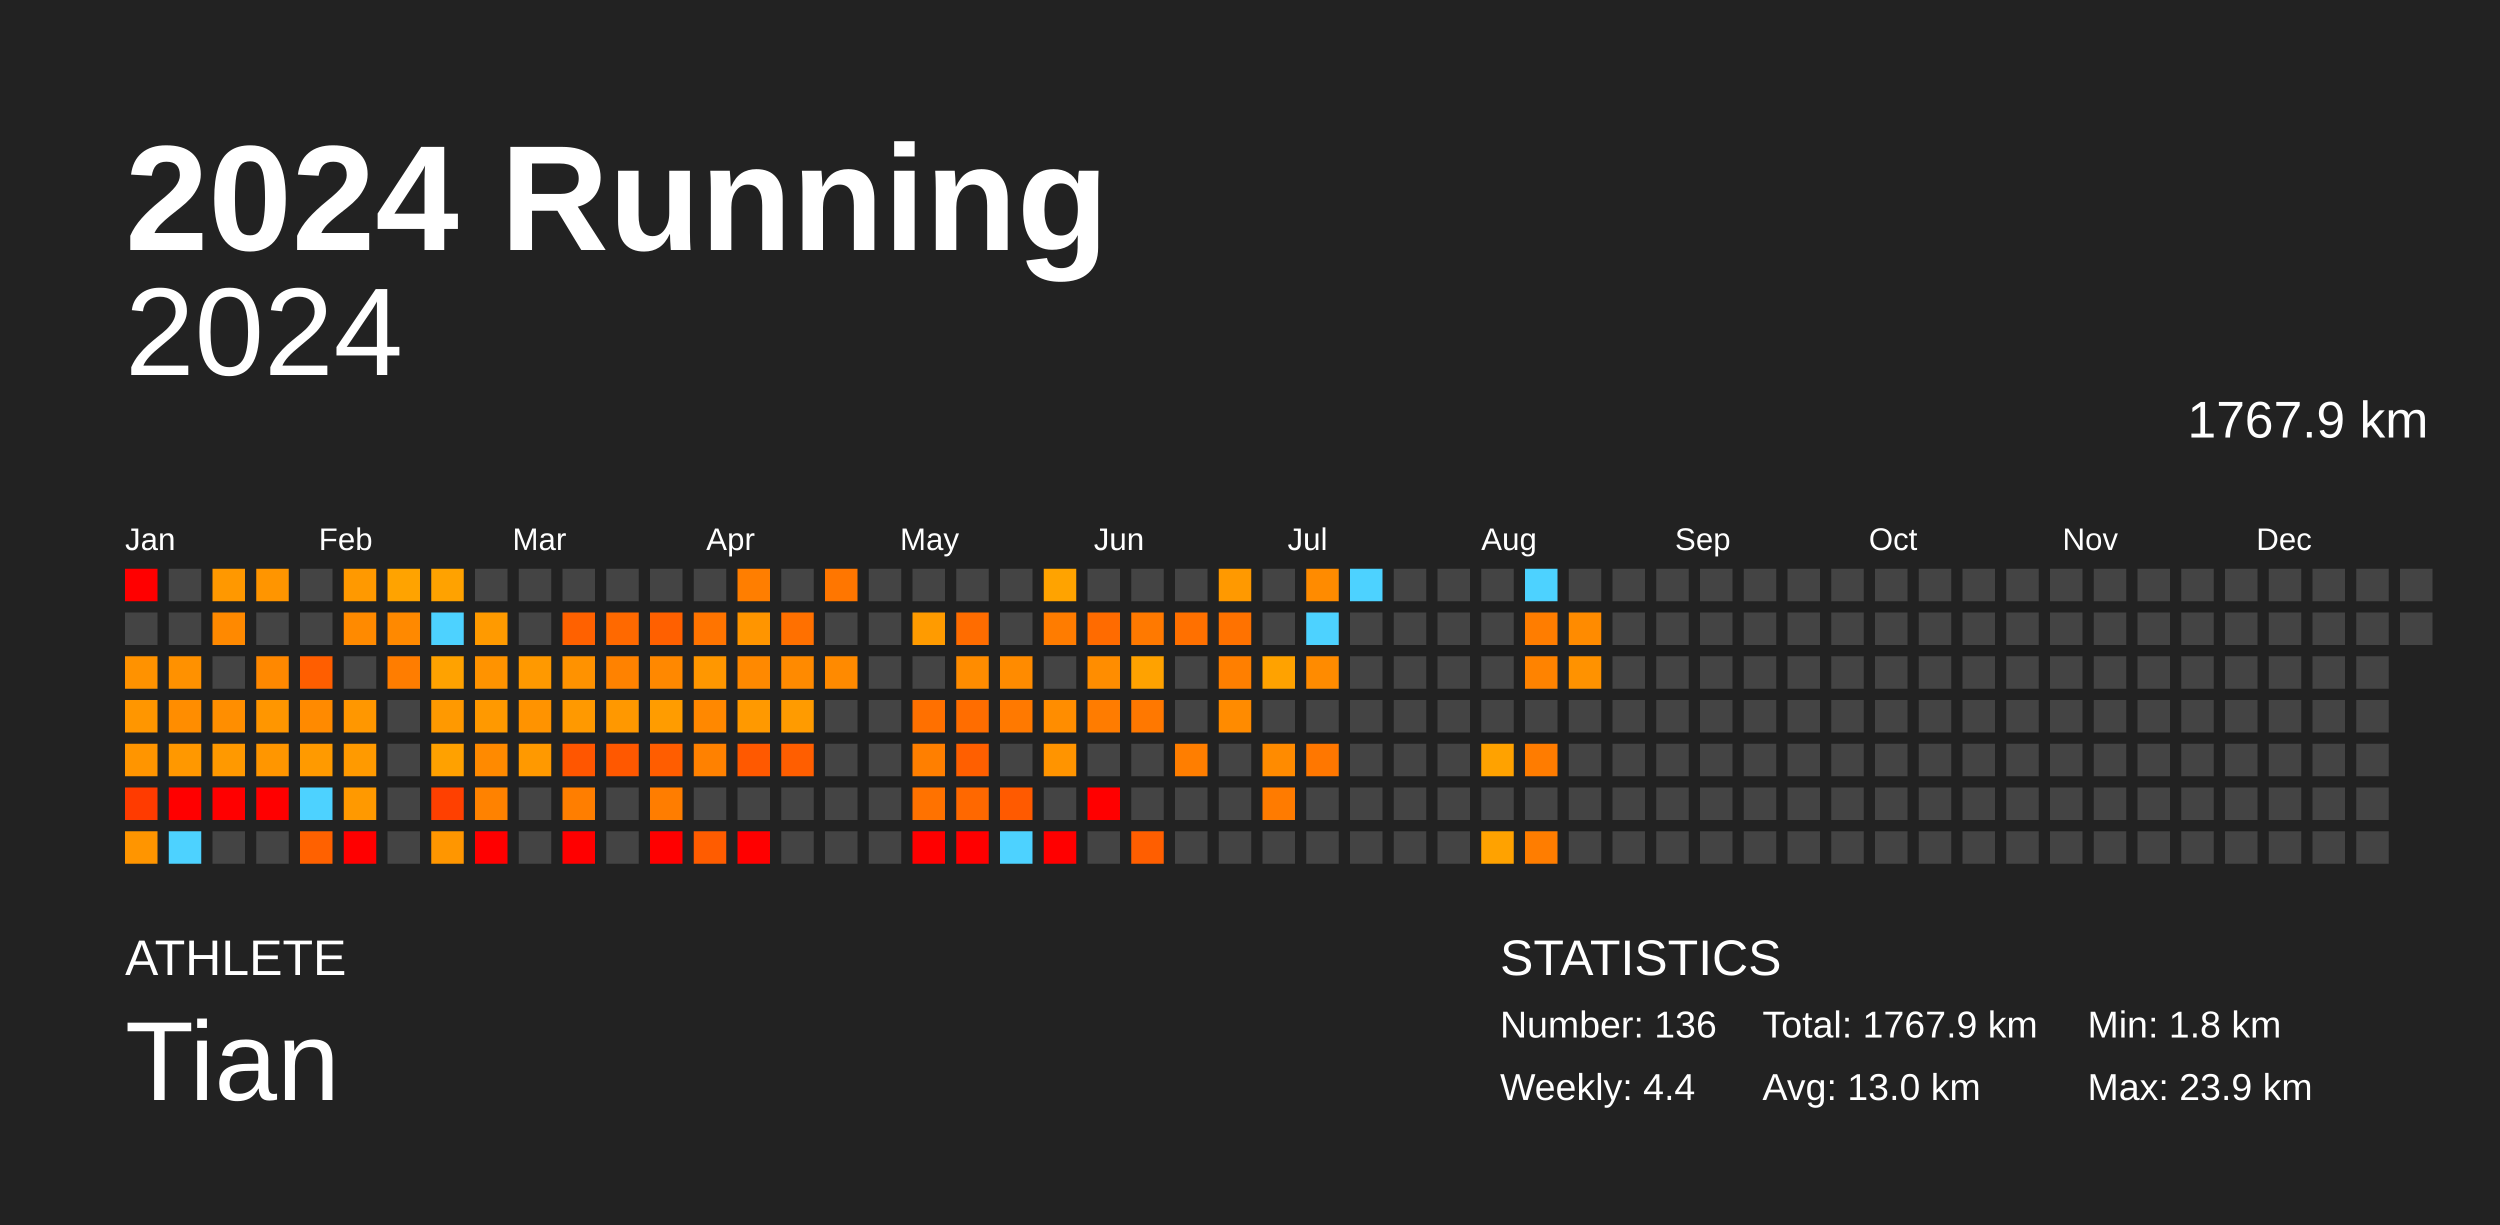
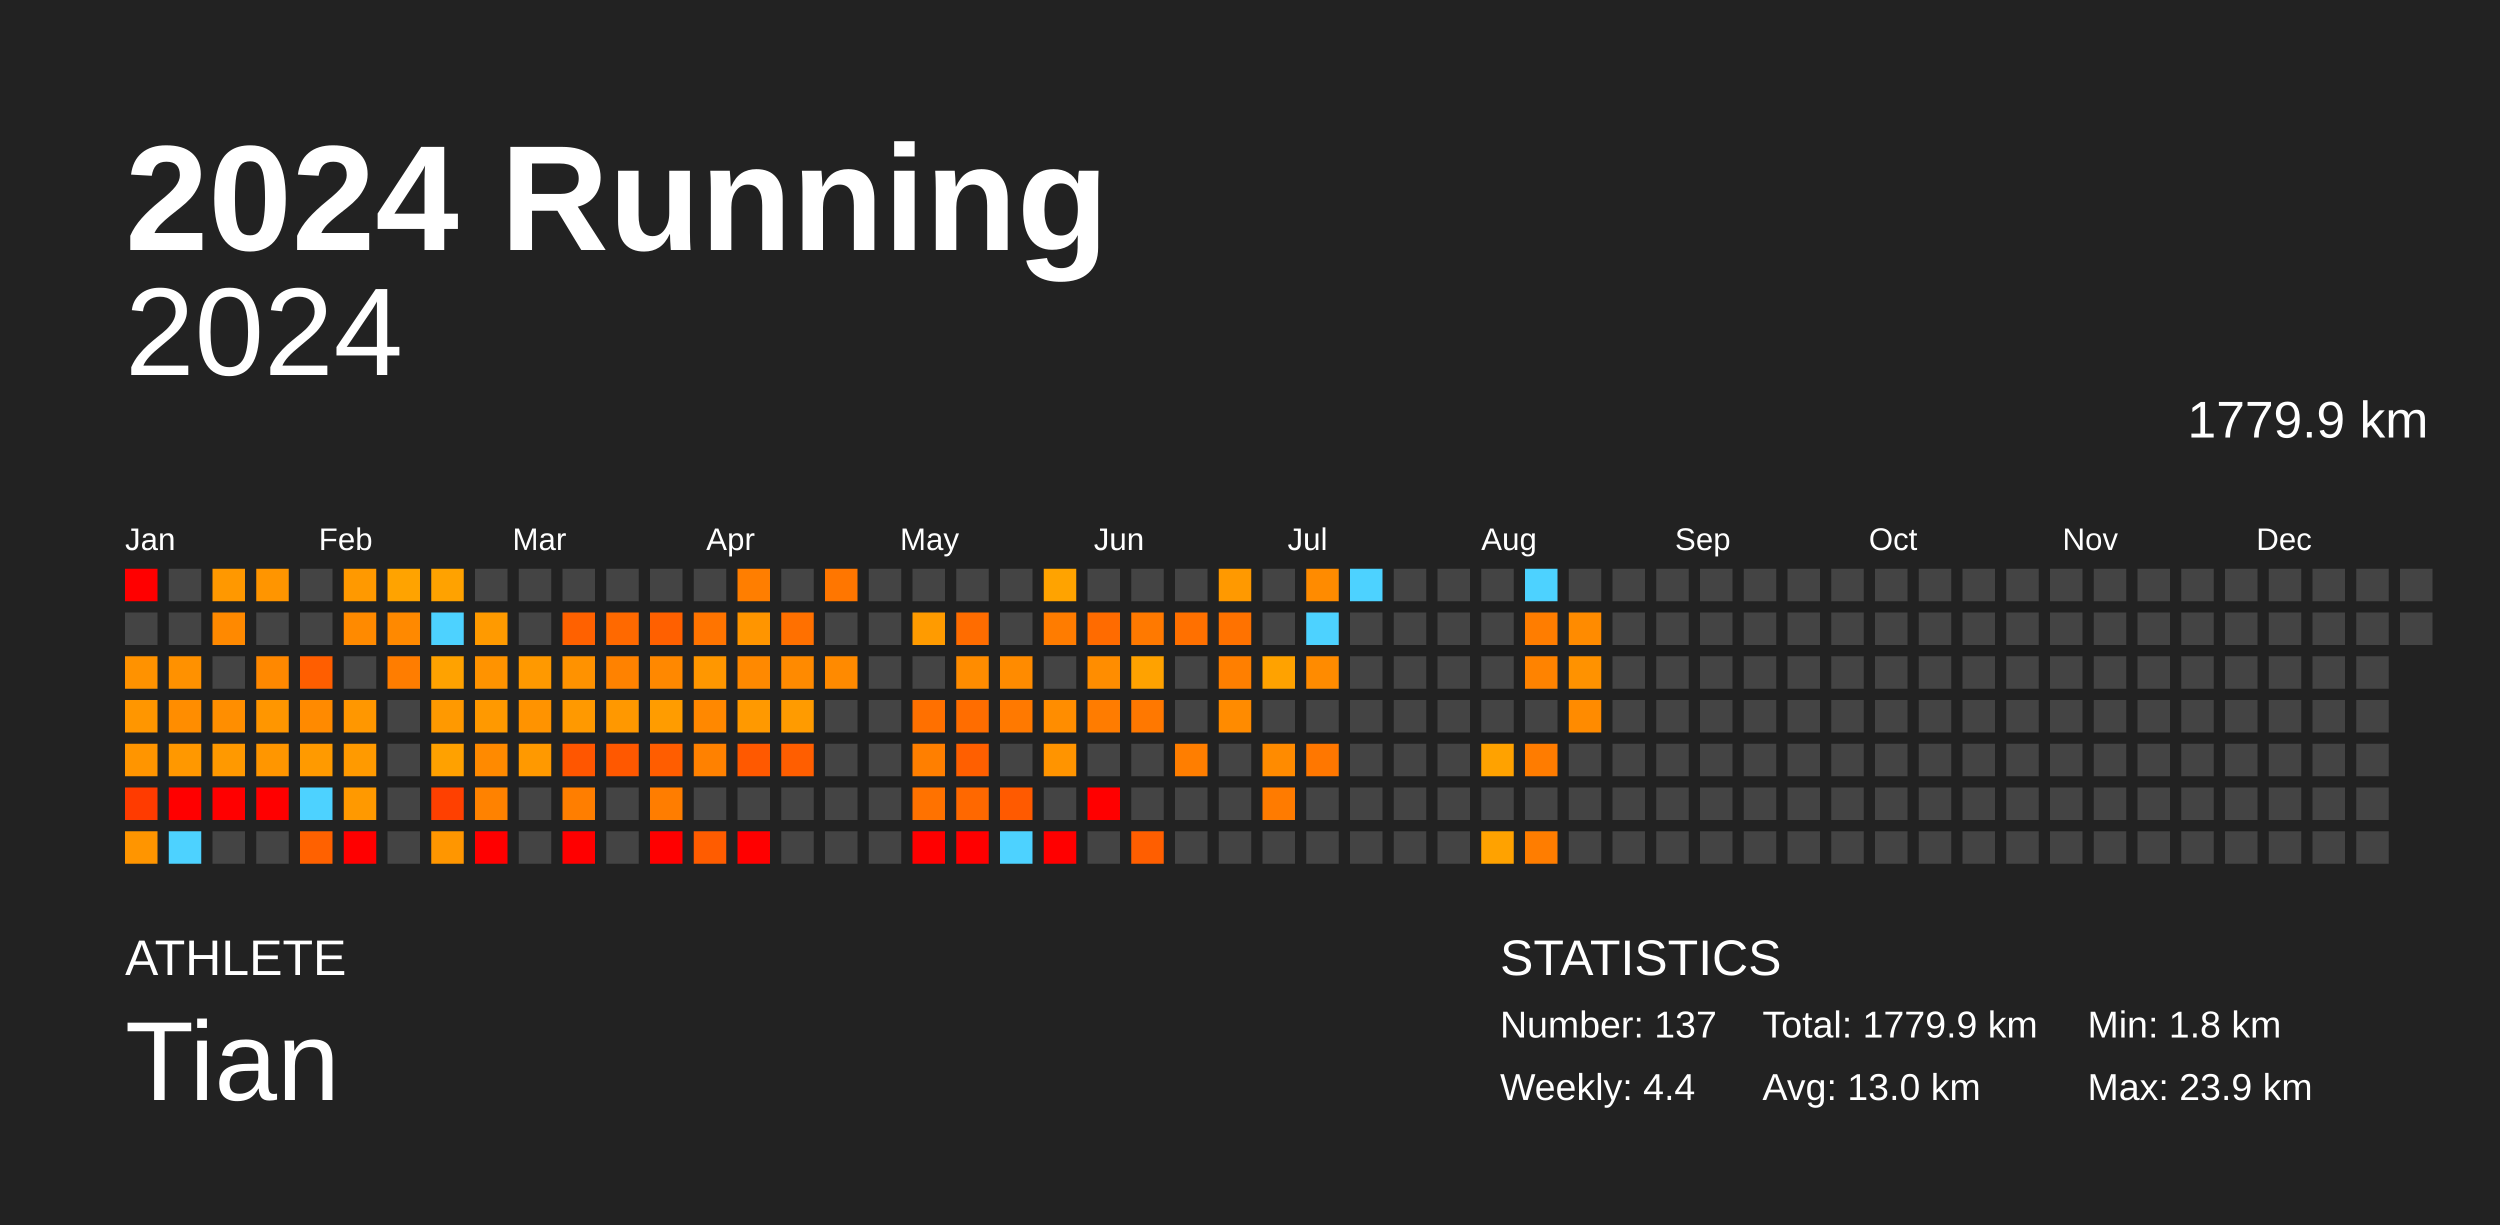
<svg xmlns="http://www.w3.org/2000/svg" baseProfile="full" height="98mm" version="1.1" viewBox="0,0,200,98" width="200mm">
  <defs />
  <rect fill="#222222" height="98" width="200" x="0" y="0" />
  <text fill="#FFFFFF" style="font-size:12px; font-family:Arial; font-weight:bold;" x="10" y="20">2024 Running</text>
  <text fill="#FFFFFF" style="font-size:4px; font-family:Arial" x="10" y="78">ATHLETE</text>
  <text fill="#FFFFFF" style="font-size:9px; font-family:Arial" x="10" y="88">Tian</text>
  <text fill="#FFFFFF" style="font-size:4px; font-family:Arial" x="120" y="78">STATISTICS</text>
-   <text fill="#FFFFFF" style="font-size:3px; font-family:Arial" x="120" y="83">Number: 136</text>
+   <text fill="#FFFFFF" style="font-size:3px; font-family:Arial" x="120" y="83">Number: 137</text>
  <text fill="#FFFFFF" style="font-size:3px; font-family:Arial" x="120" y="88">Weekly: 4.4</text>
-   <text fill="#FFFFFF" style="font-size:3px; font-family:Arial" x="141" y="83">Total: 1767.9 km</text>
+   <text fill="#FFFFFF" style="font-size:3px; font-family:Arial" x="141" y="83">Total: 1779.9 km</text>
  <text fill="#FFFFFF" style="font-size:3px; font-family:Arial" x="141" y="88">Avg: 13.0 km</text>
  <text fill="#FFFFFF" style="font-size:3px; font-family:Arial" x="167" y="83">Min: 1.8 km</text>
  <text fill="#FFFFFF" style="font-size:3px; font-family:Arial" x="167" y="88">Max: 23.9 km</text>
  <text alignment-baseline="hanging" fill="#FFFFFF" style="font-size:10.0px; font-family:Arial;" x="10" y="30">2024</text>
-   <text alignment-baseline="hanging" fill="#FFFFFF" style="font-size:4.125px; font-family:Arial;" x="175" y="35">1767.9 km</text>
+   <text alignment-baseline="hanging" fill="#FFFFFF" style="font-size:4.125px; font-family:Arial;" x="175" y="35">1779.9 km</text>
  <text fill="#FFFFFF" style="font-size:2.5px; font-family:Arial" x="10.0" y="44">Jan</text>
  <text fill="#FFFFFF" style="font-size:2.5px; font-family:Arial" x="25.5" y="44">Feb</text>
  <text fill="#FFFFFF" style="font-size:2.5px; font-family:Arial" x="41.0" y="44">Mar</text>
  <text fill="#FFFFFF" style="font-size:2.5px; font-family:Arial" x="56.5" y="44">Apr</text>
  <text fill="#FFFFFF" style="font-size:2.5px; font-family:Arial" x="72.0" y="44">May</text>
  <text fill="#FFFFFF" style="font-size:2.5px; font-family:Arial" x="87.5" y="44">Jun</text>
  <text fill="#FFFFFF" style="font-size:2.5px; font-family:Arial" x="103.0" y="44">Jul</text>
  <text fill="#FFFFFF" style="font-size:2.5px; font-family:Arial" x="118.5" y="44">Aug</text>
  <text fill="#FFFFFF" style="font-size:2.5px; font-family:Arial" x="134.0" y="44">Sep</text>
  <text fill="#FFFFFF" style="font-size:2.5px; font-family:Arial" x="149.5" y="44">Oct</text>
  <text fill="#FFFFFF" style="font-size:2.5px; font-family:Arial" x="165.0" y="44">Nov</text>
  <text fill="#FFFFFF" style="font-size:2.5px; font-family:Arial" x="180.5" y="44">Dec</text>
  <rect fill="red" height="2.6" width="2.6" x="10.0" y="45.5" />
  <rect fill="#444444" height="2.6" width="2.6" x="10.0" y="49.0" />
  <rect fill="#ff9200" height="2.6" width="2.6" x="10.0" y="52.5" />
  <rect fill="#ff9600" height="2.6" width="2.6" x="10.0" y="56.0" />
  <rect fill="#ff9500" height="2.6" width="2.6" x="10.0" y="59.5" />
  <rect fill="#ff3b00" height="2.6" width="2.6" x="10.0" y="63.0" />
  <rect fill="#ff9500" height="2.6" width="2.6" x="10.0" y="66.5" />
  <rect fill="#444444" height="2.6" width="2.6" x="13.5" y="45.5" />
  <rect fill="#444444" height="2.6" width="2.6" x="13.5" y="49.0" />
  <rect fill="#ff9100" height="2.6" width="2.6" x="13.5" y="52.5" />
  <rect fill="#ff8d00" height="2.6" width="2.6" x="13.5" y="56.0" />
  <rect fill="#ff9800" height="2.6" width="2.6" x="13.5" y="59.5" />
  <rect fill="red" height="2.6" width="2.6" x="13.5" y="63.0" />
  <rect fill="#4dd2ff" height="2.6" width="2.6" x="13.5" y="66.5" />
  <rect fill="#ff9800" height="2.6" width="2.6" x="17.0" y="45.5" />
  <rect fill="#ff8900" height="2.6" width="2.6" x="17.0" y="49.0" />
  <rect fill="#444444" height="2.6" width="2.6" x="17.0" y="52.5" />
  <rect fill="#ff8e00" height="2.6" width="2.6" x="17.0" y="56.0" />
  <rect fill="#ff9900" height="2.6" width="2.6" x="17.0" y="59.5" />
  <rect fill="red" height="2.6" width="2.6" x="17.0" y="63.0" />
  <rect fill="#444444" height="2.6" width="2.6" x="17.0" y="66.5" />
  <rect fill="#ff9500" height="2.6" width="2.6" x="20.5" y="45.5" />
  <rect fill="#444444" height="2.6" width="2.6" x="20.5" y="49.0" />
  <rect fill="#ff8800" height="2.6" width="2.6" x="20.5" y="52.5" />
  <rect fill="#ff9600" height="2.6" width="2.6" x="20.5" y="56.0" />
  <rect fill="#ff9600" height="2.6" width="2.6" x="20.5" y="59.5" />
  <rect fill="red" height="2.6" width="2.6" x="20.5" y="63.0" />
  <rect fill="#444444" height="2.6" width="2.6" x="20.5" y="66.5" />
  <rect fill="#444444" height="2.6" width="2.6" x="24.0" y="45.5" />
  <rect fill="#444444" height="2.6" width="2.6" x="24.0" y="49.0" />
  <rect fill="#ff5e00" height="2.6" width="2.6" x="24.0" y="52.5" />
  <rect fill="#ff8a00" height="2.6" width="2.6" x="24.0" y="56.0" />
  <rect fill="#ff9a00" height="2.6" width="2.6" x="24.0" y="59.5" />
  <rect fill="#4dd2ff" height="2.6" width="2.6" x="24.0" y="63.0" />
  <rect fill="#ff6100" height="2.6" width="2.6" x="24.0" y="66.5" />
  <rect fill="#ff9900" height="2.6" width="2.6" x="27.5" y="45.5" />
  <rect fill="#ff8a00" height="2.6" width="2.6" x="27.5" y="49.0" />
  <rect fill="#444444" height="2.6" width="2.6" x="27.5" y="52.5" />
  <rect fill="#ff9700" height="2.6" width="2.6" x="27.5" y="56.0" />
  <rect fill="#ff9a00" height="2.6" width="2.6" x="27.5" y="59.5" />
  <rect fill="#ff9900" height="2.6" width="2.6" x="27.5" y="63.0" />
  <rect fill="red" height="2.6" width="2.6" x="27.5" y="66.5" />
  <rect fill="#ffa300" height="2.6" width="2.6" x="31.0" y="45.5" />
  <rect fill="#ff8900" height="2.6" width="2.6" x="31.0" y="49.0" />
  <rect fill="#ff7d00" height="2.6" width="2.6" x="31.0" y="52.5" />
  <rect fill="#444444" height="2.6" width="2.6" x="31.0" y="56.0" />
  <rect fill="#444444" height="2.6" width="2.6" x="31.0" y="59.5" />
  <rect fill="#444444" height="2.6" width="2.6" x="31.0" y="63.0" />
  <rect fill="#444444" height="2.6" width="2.6" x="31.0" y="66.5" />
  <rect fill="#ffa200" height="2.6" width="2.6" x="34.5" y="45.5" />
  <rect fill="#4dd2ff" height="2.6" width="2.6" x="34.5" y="49.0" />
  <rect fill="#ffa200" height="2.6" width="2.6" x="34.5" y="52.5" />
  <rect fill="#ff9900" height="2.6" width="2.6" x="34.5" y="56.0" />
  <rect fill="#ffa100" height="2.6" width="2.6" x="34.5" y="59.5" />
  <rect fill="#ff4000" height="2.6" width="2.6" x="34.5" y="63.0" />
  <rect fill="#ff9600" height="2.6" width="2.6" x="34.5" y="66.5" />
  <rect fill="#444444" height="2.6" width="2.6" x="38.0" y="45.5" />
  <rect fill="#ff9a00" height="2.6" width="2.6" x="38.0" y="49.0" />
  <rect fill="#ff9300" height="2.6" width="2.6" x="38.0" y="52.5" />
  <rect fill="#ff9900" height="2.6" width="2.6" x="38.0" y="56.0" />
  <rect fill="#ff8a00" height="2.6" width="2.6" x="38.0" y="59.5" />
  <rect fill="#ff8200" height="2.6" width="2.6" x="38.0" y="63.0" />
  <rect fill="red" height="2.6" width="2.6" x="38.0" y="66.5" />
  <rect fill="#444444" height="2.6" width="2.6" x="41.5" y="45.5" />
  <rect fill="#444444" height="2.6" width="2.6" x="41.5" y="49.0" />
  <rect fill="#ff9900" height="2.6" width="2.6" x="41.5" y="52.5" />
  <rect fill="#ff9300" height="2.6" width="2.6" x="41.5" y="56.0" />
  <rect fill="#ff9900" height="2.6" width="2.6" x="41.5" y="59.5" />
  <rect fill="#444444" height="2.6" width="2.6" x="41.5" y="63.0" />
  <rect fill="#444444" height="2.6" width="2.6" x="41.5" y="66.5" />
  <rect fill="#444444" height="2.6" width="2.6" x="45.0" y="45.5" />
  <rect fill="#ff6100" height="2.6" width="2.6" x="45.0" y="49.0" />
  <rect fill="#ff9200" height="2.6" width="2.6" x="45.0" y="52.5" />
  <rect fill="#ff9900" height="2.6" width="2.6" x="45.0" y="56.0" />
  <rect fill="#ff5600" height="2.6" width="2.6" x="45.0" y="59.5" />
  <rect fill="#ff7e00" height="2.6" width="2.6" x="45.0" y="63.0" />
  <rect fill="red" height="2.6" width="2.6" x="45.0" y="66.5" />
  <rect fill="#444444" height="2.6" width="2.6" x="48.5" y="45.5" />
  <rect fill="#ff6900" height="2.6" width="2.6" x="48.5" y="49.0" />
  <rect fill="#ff8200" height="2.6" width="2.6" x="48.5" y="52.5" />
  <rect fill="#ff9800" height="2.6" width="2.6" x="48.5" y="56.0" />
  <rect fill="#ff5800" height="2.6" width="2.6" x="48.5" y="59.5" />
  <rect fill="#444444" height="2.6" width="2.6" x="48.5" y="63.0" />
  <rect fill="#444444" height="2.6" width="2.6" x="48.5" y="66.5" />
  <rect fill="#444444" height="2.6" width="2.6" x="52.0" y="45.5" />
  <rect fill="#ff6000" height="2.6" width="2.6" x="52.0" y="49.0" />
  <rect fill="#ff8800" height="2.6" width="2.6" x="52.0" y="52.5" />
  <rect fill="#ff9c00" height="2.6" width="2.6" x="52.0" y="56.0" />
  <rect fill="#ff5d00" height="2.6" width="2.6" x="52.0" y="59.5" />
  <rect fill="#ff7d00" height="2.6" width="2.6" x="52.0" y="63.0" />
  <rect fill="red" height="2.6" width="2.6" x="52.0" y="66.5" />
  <rect fill="#444444" height="2.6" width="2.6" x="55.5" y="45.5" />
  <rect fill="#ff7400" height="2.6" width="2.6" x="55.5" y="49.0" />
  <rect fill="#ff9700" height="2.6" width="2.6" x="55.5" y="52.5" />
  <rect fill="#ff8800" height="2.6" width="2.6" x="55.5" y="56.0" />
  <rect fill="#ff8100" height="2.6" width="2.6" x="55.5" y="59.5" />
  <rect fill="#444444" height="2.6" width="2.6" x="55.5" y="63.0" />
  <rect fill="#ff5c00" height="2.6" width="2.6" x="55.5" y="66.5" />
  <rect fill="#ff7e00" height="2.6" width="2.6" x="59.0" y="45.5" />
  <rect fill="#ff9500" height="2.6" width="2.6" x="59.0" y="49.0" />
  <rect fill="#ff8900" height="2.6" width="2.6" x="59.0" y="52.5" />
  <rect fill="#ff9900" height="2.6" width="2.6" x="59.0" y="56.0" />
  <rect fill="#ff5900" height="2.6" width="2.6" x="59.0" y="59.5" />
  <rect fill="#444444" height="2.6" width="2.6" x="59.0" y="63.0" />
  <rect fill="red" height="2.6" width="2.6" x="59.0" y="66.5" />
  <rect fill="#444444" height="2.6" width="2.6" x="62.5" y="45.5" />
  <rect fill="#ff7000" height="2.6" width="2.6" x="62.5" y="49.0" />
  <rect fill="#ff8a00" height="2.6" width="2.6" x="62.5" y="52.5" />
  <rect fill="#ff9b00" height="2.6" width="2.6" x="62.5" y="56.0" />
  <rect fill="#ff5e00" height="2.6" width="2.6" x="62.5" y="59.5" />
  <rect fill="#444444" height="2.6" width="2.6" x="62.5" y="63.0" />
  <rect fill="#444444" height="2.6" width="2.6" x="62.5" y="66.5" />
  <rect fill="#ff7600" height="2.6" width="2.6" x="66.0" y="45.5" />
  <rect fill="#444444" height="2.6" width="2.6" x="66.0" y="49.0" />
  <rect fill="#ff8a00" height="2.6" width="2.6" x="66.0" y="52.5" />
  <rect fill="#444444" height="2.6" width="2.6" x="66.0" y="56.0" />
  <rect fill="#444444" height="2.6" width="2.6" x="66.0" y="59.5" />
  <rect fill="#444444" height="2.6" width="2.6" x="66.0" y="63.0" />
  <rect fill="#444444" height="2.6" width="2.6" x="66.0" y="66.5" />
  <rect fill="#444444" height="2.6" width="2.6" x="69.5" y="45.5" />
  <rect fill="#444444" height="2.6" width="2.6" x="69.5" y="49.0" />
  <rect fill="#444444" height="2.6" width="2.6" x="69.5" y="52.5" />
  <rect fill="#444444" height="2.6" width="2.6" x="69.5" y="56.0" />
  <rect fill="#444444" height="2.6" width="2.6" x="69.5" y="59.5" />
  <rect fill="#444444" height="2.6" width="2.6" x="69.5" y="63.0" />
  <rect fill="#444444" height="2.6" width="2.6" x="69.5" y="66.5" />
  <rect fill="#444444" height="2.6" width="2.6" x="73.0" y="45.5" />
  <rect fill="#ff9b00" height="2.6" width="2.6" x="73.0" y="49.0" />
  <rect fill="#444444" height="2.6" width="2.6" x="73.0" y="52.5" />
  <rect fill="#ff7000" height="2.6" width="2.6" x="73.0" y="56.0" />
  <rect fill="#ff7f00" height="2.6" width="2.6" x="73.0" y="59.5" />
  <rect fill="#ff7200" height="2.6" width="2.6" x="73.0" y="63.0" />
  <rect fill="red" height="2.6" width="2.6" x="73.0" y="66.5" />
  <rect fill="#444444" height="2.6" width="2.6" x="76.5" y="45.5" />
  <rect fill="#ff6c00" height="2.6" width="2.6" x="76.5" y="49.0" />
  <rect fill="#ff8c00" height="2.6" width="2.6" x="76.5" y="52.5" />
  <rect fill="#ff6d00" height="2.6" width="2.6" x="76.5" y="56.0" />
  <rect fill="#ff5f00" height="2.6" width="2.6" x="76.5" y="59.5" />
  <rect fill="#ff6800" height="2.6" width="2.6" x="76.5" y="63.0" />
  <rect fill="red" height="2.6" width="2.6" x="76.5" y="66.5" />
  <rect fill="#444444" height="2.6" width="2.6" x="80.0" y="45.5" />
  <rect fill="#444444" height="2.6" width="2.6" x="80.0" y="49.0" />
  <rect fill="#ff8b00" height="2.6" width="2.6" x="80.0" y="52.5" />
  <rect fill="#ff7900" height="2.6" width="2.6" x="80.0" y="56.0" />
  <rect fill="#444444" height="2.6" width="2.6" x="80.0" y="59.5" />
  <rect fill="#ff5a00" height="2.6" width="2.6" x="80.0" y="63.0" />
  <rect fill="#4dd2ff" height="2.6" width="2.6" x="80.0" y="66.5" />
  <rect fill="#ffa300" height="2.6" width="2.6" x="83.5" y="45.5" />
  <rect fill="#ff7c00" height="2.6" width="2.6" x="83.5" y="49.0" />
  <rect fill="#444444" height="2.6" width="2.6" x="83.5" y="52.5" />
  <rect fill="#ff8d00" height="2.6" width="2.6" x="83.5" y="56.0" />
  <rect fill="#ff9400" height="2.6" width="2.6" x="83.5" y="59.5" />
  <rect fill="#444444" height="2.6" width="2.6" x="83.5" y="63.0" />
  <rect fill="red" height="2.6" width="2.6" x="83.5" y="66.5" />
  <rect fill="#444444" height="2.6" width="2.6" x="87.0" y="45.5" />
  <rect fill="#ff6b00" height="2.6" width="2.6" x="87.0" y="49.0" />
  <rect fill="#ff8d00" height="2.6" width="2.6" x="87.0" y="52.5" />
  <rect fill="#ff7c00" height="2.6" width="2.6" x="87.0" y="56.0" />
  <rect fill="#444444" height="2.6" width="2.6" x="87.0" y="59.5" />
  <rect fill="red" height="2.6" width="2.6" x="87.0" y="63.0" />
  <rect fill="#444444" height="2.6" width="2.6" x="87.0" y="66.5" />
  <rect fill="#444444" height="2.6" width="2.6" x="90.5" y="45.5" />
  <rect fill="#ff7900" height="2.6" width="2.6" x="90.5" y="49.0" />
  <rect fill="#ffa200" height="2.6" width="2.6" x="90.5" y="52.5" />
  <rect fill="#ff7800" height="2.6" width="2.6" x="90.5" y="56.0" />
  <rect fill="#444444" height="2.6" width="2.6" x="90.5" y="59.5" />
  <rect fill="#444444" height="2.6" width="2.6" x="90.5" y="63.0" />
  <rect fill="#ff5e00" height="2.6" width="2.6" x="90.5" y="66.5" />
  <rect fill="#444444" height="2.6" width="2.6" x="94.0" y="45.5" />
  <rect fill="#ff7000" height="2.6" width="2.6" x="94.0" y="49.0" />
  <rect fill="#444444" height="2.6" width="2.6" x="94.0" y="52.5" />
  <rect fill="#444444" height="2.6" width="2.6" x="94.0" y="56.0" />
  <rect fill="#ff7e00" height="2.6" width="2.6" x="94.0" y="59.5" />
  <rect fill="#444444" height="2.6" width="2.6" x="94.0" y="63.0" />
  <rect fill="#444444" height="2.6" width="2.6" x="94.0" y="66.5" />
  <rect fill="#ff9900" height="2.6" width="2.6" x="97.5" y="45.5" />
  <rect fill="#ff7200" height="2.6" width="2.6" x="97.5" y="49.0" />
  <rect fill="#ff7f00" height="2.6" width="2.6" x="97.5" y="52.5" />
  <rect fill="#ff8b00" height="2.6" width="2.6" x="97.5" y="56.0" />
  <rect fill="#444444" height="2.6" width="2.6" x="97.5" y="59.5" />
  <rect fill="#444444" height="2.6" width="2.6" x="97.5" y="63.0" />
  <rect fill="#444444" height="2.6" width="2.6" x="97.5" y="66.5" />
  <rect fill="#444444" height="2.6" width="2.6" x="101.0" y="45.5" />
  <rect fill="#444444" height="2.6" width="2.6" x="101.0" y="49.0" />
  <rect fill="#ffa200" height="2.6" width="2.6" x="101.0" y="52.5" />
  <rect fill="#444444" height="2.6" width="2.6" x="101.0" y="56.0" />
  <rect fill="#ff8b00" height="2.6" width="2.6" x="101.0" y="59.5" />
  <rect fill="#ff7b00" height="2.6" width="2.6" x="101.0" y="63.0" />
  <rect fill="#444444" height="2.6" width="2.6" x="101.0" y="66.5" />
  <rect fill="#ff8b00" height="2.6" width="2.6" x="104.5" y="45.5" />
  <rect fill="#4dd2ff" height="2.6" width="2.6" x="104.5" y="49.0" />
  <rect fill="#ff8b00" height="2.6" width="2.6" x="104.5" y="52.5" />
  <rect fill="#444444" height="2.6" width="2.6" x="104.5" y="56.0" />
  <rect fill="#ff7700" height="2.6" width="2.6" x="104.5" y="59.5" />
  <rect fill="#444444" height="2.6" width="2.6" x="104.5" y="63.0" />
  <rect fill="#444444" height="2.6" width="2.6" x="104.5" y="66.5" />
  <rect fill="#4dd2ff" height="2.6" width="2.6" x="108.0" y="45.5" />
  <rect fill="#444444" height="2.6" width="2.6" x="108.0" y="49.0" />
  <rect fill="#444444" height="2.6" width="2.6" x="108.0" y="52.5" />
  <rect fill="#444444" height="2.6" width="2.6" x="108.0" y="56.0" />
  <rect fill="#444444" height="2.6" width="2.6" x="108.0" y="59.5" />
  <rect fill="#444444" height="2.6" width="2.6" x="108.0" y="63.0" />
  <rect fill="#444444" height="2.6" width="2.6" x="108.0" y="66.5" />
  <rect fill="#444444" height="2.6" width="2.6" x="111.5" y="45.5" />
  <rect fill="#444444" height="2.6" width="2.6" x="111.5" y="49.0" />
  <rect fill="#444444" height="2.6" width="2.6" x="111.5" y="52.5" />
  <rect fill="#444444" height="2.6" width="2.6" x="111.5" y="56.0" />
  <rect fill="#444444" height="2.6" width="2.6" x="111.5" y="59.5" />
  <rect fill="#444444" height="2.6" width="2.6" x="111.5" y="63.0" />
  <rect fill="#444444" height="2.6" width="2.6" x="111.5" y="66.5" />
  <rect fill="#444444" height="2.6" width="2.6" x="115.0" y="45.5" />
  <rect fill="#444444" height="2.6" width="2.6" x="115.0" y="49.0" />
  <rect fill="#444444" height="2.6" width="2.6" x="115.0" y="52.5" />
  <rect fill="#444444" height="2.6" width="2.6" x="115.0" y="56.0" />
  <rect fill="#444444" height="2.6" width="2.6" x="115.0" y="59.5" />
  <rect fill="#444444" height="2.6" width="2.6" x="115.0" y="63.0" />
  <rect fill="#444444" height="2.6" width="2.6" x="115.0" y="66.5" />
  <rect fill="#444444" height="2.6" width="2.6" x="118.5" y="45.5" />
  <rect fill="#444444" height="2.6" width="2.6" x="118.5" y="49.0" />
  <rect fill="#444444" height="2.6" width="2.6" x="118.5" y="52.5" />
  <rect fill="#444444" height="2.6" width="2.6" x="118.5" y="56.0" />
  <rect fill="#ffa200" height="2.6" width="2.6" x="118.5" y="59.5" />
  <rect fill="#444444" height="2.6" width="2.6" x="118.5" y="63.0" />
  <rect fill="#ffa200" height="2.6" width="2.6" x="118.5" y="66.5" />
  <rect fill="#4dd2ff" height="2.6" width="2.6" x="122.0" y="45.5" />
  <rect fill="#ff7d00" height="2.6" width="2.6" x="122.0" y="49.0" />
  <rect fill="#ff8300" height="2.6" width="2.6" x="122.0" y="52.5" />
  <rect fill="#444444" height="2.6" width="2.6" x="122.0" y="56.0" />
  <rect fill="#ff7c00" height="2.6" width="2.6" x="122.0" y="59.5" />
  <rect fill="#444444" height="2.6" width="2.6" x="122.0" y="63.0" />
  <rect fill="#ff7d00" height="2.6" width="2.6" x="122.0" y="66.5" />
  <rect fill="#444444" height="2.6" width="2.6" x="125.5" y="45.5" />
  <rect fill="#ff8b00" height="2.6" width="2.6" x="125.5" y="49.0" />
  <rect fill="#ff9200" height="2.6" width="2.6" x="125.5" y="52.5" />
-   <rect fill="#444444" height="2.6" width="2.6" x="125.5" y="56.0" />
+   <rect fill="#ff8b00" height="2.6" width="2.6" x="125.5" y="56.0" />
  <rect fill="#444444" height="2.6" width="2.6" x="125.5" y="59.5" />
  <rect fill="#444444" height="2.6" width="2.6" x="125.5" y="63.0" />
  <rect fill="#444444" height="2.6" width="2.6" x="125.5" y="66.5" />
  <rect fill="#444444" height="2.6" width="2.6" x="129.0" y="45.5" />
  <rect fill="#444444" height="2.6" width="2.6" x="129.0" y="49.0" />
  <rect fill="#444444" height="2.6" width="2.6" x="129.0" y="52.5" />
  <rect fill="#444444" height="2.6" width="2.6" x="129.0" y="56.0" />
  <rect fill="#444444" height="2.6" width="2.6" x="129.0" y="59.5" />
  <rect fill="#444444" height="2.6" width="2.6" x="129.0" y="63.0" />
  <rect fill="#444444" height="2.6" width="2.6" x="129.0" y="66.5" />
  <rect fill="#444444" height="2.6" width="2.6" x="132.5" y="45.5" />
  <rect fill="#444444" height="2.6" width="2.6" x="132.5" y="49.0" />
  <rect fill="#444444" height="2.6" width="2.6" x="132.5" y="52.5" />
  <rect fill="#444444" height="2.6" width="2.6" x="132.5" y="56.0" />
  <rect fill="#444444" height="2.6" width="2.6" x="132.5" y="59.5" />
  <rect fill="#444444" height="2.6" width="2.6" x="132.5" y="63.0" />
  <rect fill="#444444" height="2.6" width="2.6" x="132.5" y="66.5" />
  <rect fill="#444444" height="2.6" width="2.6" x="136.0" y="45.5" />
  <rect fill="#444444" height="2.6" width="2.6" x="136.0" y="49.0" />
  <rect fill="#444444" height="2.6" width="2.6" x="136.0" y="52.5" />
  <rect fill="#444444" height="2.6" width="2.6" x="136.0" y="56.0" />
  <rect fill="#444444" height="2.6" width="2.6" x="136.0" y="59.5" />
  <rect fill="#444444" height="2.6" width="2.6" x="136.0" y="63.0" />
  <rect fill="#444444" height="2.6" width="2.6" x="136.0" y="66.5" />
  <rect fill="#444444" height="2.6" width="2.6" x="139.5" y="45.5" />
  <rect fill="#444444" height="2.6" width="2.6" x="139.5" y="49.0" />
  <rect fill="#444444" height="2.6" width="2.6" x="139.5" y="52.5" />
  <rect fill="#444444" height="2.6" width="2.6" x="139.5" y="56.0" />
  <rect fill="#444444" height="2.6" width="2.6" x="139.5" y="59.5" />
  <rect fill="#444444" height="2.6" width="2.6" x="139.5" y="63.0" />
  <rect fill="#444444" height="2.6" width="2.6" x="139.5" y="66.5" />
  <rect fill="#444444" height="2.6" width="2.6" x="143.0" y="45.5" />
  <rect fill="#444444" height="2.6" width="2.6" x="143.0" y="49.0" />
  <rect fill="#444444" height="2.6" width="2.6" x="143.0" y="52.5" />
  <rect fill="#444444" height="2.6" width="2.6" x="143.0" y="56.0" />
  <rect fill="#444444" height="2.6" width="2.6" x="143.0" y="59.5" />
  <rect fill="#444444" height="2.6" width="2.6" x="143.0" y="63.0" />
  <rect fill="#444444" height="2.6" width="2.6" x="143.0" y="66.5" />
  <rect fill="#444444" height="2.6" width="2.6" x="146.5" y="45.5" />
  <rect fill="#444444" height="2.6" width="2.6" x="146.5" y="49.0" />
  <rect fill="#444444" height="2.6" width="2.6" x="146.5" y="52.5" />
  <rect fill="#444444" height="2.6" width="2.6" x="146.5" y="56.0" />
  <rect fill="#444444" height="2.6" width="2.6" x="146.5" y="59.5" />
  <rect fill="#444444" height="2.6" width="2.6" x="146.5" y="63.0" />
  <rect fill="#444444" height="2.6" width="2.6" x="146.5" y="66.5" />
  <rect fill="#444444" height="2.6" width="2.6" x="150.0" y="45.5" />
  <rect fill="#444444" height="2.6" width="2.6" x="150.0" y="49.0" />
  <rect fill="#444444" height="2.6" width="2.6" x="150.0" y="52.5" />
  <rect fill="#444444" height="2.6" width="2.6" x="150.0" y="56.0" />
  <rect fill="#444444" height="2.6" width="2.6" x="150.0" y="59.5" />
  <rect fill="#444444" height="2.6" width="2.6" x="150.0" y="63.0" />
  <rect fill="#444444" height="2.6" width="2.6" x="150.0" y="66.5" />
  <rect fill="#444444" height="2.6" width="2.6" x="153.5" y="45.5" />
  <rect fill="#444444" height="2.6" width="2.6" x="153.5" y="49.0" />
  <rect fill="#444444" height="2.6" width="2.6" x="153.5" y="52.5" />
  <rect fill="#444444" height="2.6" width="2.6" x="153.5" y="56.0" />
  <rect fill="#444444" height="2.6" width="2.6" x="153.5" y="59.5" />
  <rect fill="#444444" height="2.6" width="2.6" x="153.5" y="63.0" />
  <rect fill="#444444" height="2.6" width="2.6" x="153.5" y="66.5" />
  <rect fill="#444444" height="2.6" width="2.6" x="157.0" y="45.5" />
  <rect fill="#444444" height="2.6" width="2.6" x="157.0" y="49.0" />
  <rect fill="#444444" height="2.6" width="2.6" x="157.0" y="52.5" />
  <rect fill="#444444" height="2.6" width="2.6" x="157.0" y="56.0" />
  <rect fill="#444444" height="2.6" width="2.6" x="157.0" y="59.5" />
  <rect fill="#444444" height="2.6" width="2.6" x="157.0" y="63.0" />
  <rect fill="#444444" height="2.6" width="2.6" x="157.0" y="66.5" />
  <rect fill="#444444" height="2.6" width="2.6" x="160.5" y="45.5" />
  <rect fill="#444444" height="2.6" width="2.6" x="160.5" y="49.0" />
  <rect fill="#444444" height="2.6" width="2.6" x="160.5" y="52.5" />
  <rect fill="#444444" height="2.6" width="2.6" x="160.5" y="56.0" />
  <rect fill="#444444" height="2.6" width="2.6" x="160.5" y="59.5" />
  <rect fill="#444444" height="2.6" width="2.6" x="160.5" y="63.0" />
  <rect fill="#444444" height="2.6" width="2.6" x="160.5" y="66.5" />
  <rect fill="#444444" height="2.6" width="2.6" x="164.0" y="45.5" />
  <rect fill="#444444" height="2.6" width="2.6" x="164.0" y="49.0" />
  <rect fill="#444444" height="2.6" width="2.6" x="164.0" y="52.5" />
  <rect fill="#444444" height="2.6" width="2.6" x="164.0" y="56.0" />
  <rect fill="#444444" height="2.6" width="2.6" x="164.0" y="59.5" />
  <rect fill="#444444" height="2.6" width="2.6" x="164.0" y="63.0" />
  <rect fill="#444444" height="2.6" width="2.6" x="164.0" y="66.5" />
  <rect fill="#444444" height="2.6" width="2.6" x="167.5" y="45.5" />
  <rect fill="#444444" height="2.6" width="2.6" x="167.5" y="49.0" />
  <rect fill="#444444" height="2.6" width="2.6" x="167.5" y="52.5" />
  <rect fill="#444444" height="2.6" width="2.6" x="167.5" y="56.0" />
  <rect fill="#444444" height="2.6" width="2.6" x="167.5" y="59.5" />
  <rect fill="#444444" height="2.6" width="2.6" x="167.5" y="63.0" />
  <rect fill="#444444" height="2.6" width="2.6" x="167.5" y="66.5" />
  <rect fill="#444444" height="2.6" width="2.6" x="171.0" y="45.5" />
  <rect fill="#444444" height="2.6" width="2.6" x="171.0" y="49.0" />
  <rect fill="#444444" height="2.6" width="2.6" x="171.0" y="52.5" />
  <rect fill="#444444" height="2.6" width="2.6" x="171.0" y="56.0" />
  <rect fill="#444444" height="2.6" width="2.6" x="171.0" y="59.5" />
  <rect fill="#444444" height="2.6" width="2.6" x="171.0" y="63.0" />
  <rect fill="#444444" height="2.6" width="2.6" x="171.0" y="66.5" />
  <rect fill="#444444" height="2.6" width="2.6" x="174.5" y="45.5" />
  <rect fill="#444444" height="2.6" width="2.6" x="174.5" y="49.0" />
  <rect fill="#444444" height="2.6" width="2.6" x="174.5" y="52.5" />
  <rect fill="#444444" height="2.6" width="2.6" x="174.5" y="56.0" />
  <rect fill="#444444" height="2.6" width="2.6" x="174.5" y="59.5" />
  <rect fill="#444444" height="2.6" width="2.6" x="174.5" y="63.0" />
  <rect fill="#444444" height="2.6" width="2.6" x="174.5" y="66.5" />
  <rect fill="#444444" height="2.6" width="2.6" x="178.0" y="45.5" />
  <rect fill="#444444" height="2.6" width="2.6" x="178.0" y="49.0" />
  <rect fill="#444444" height="2.6" width="2.6" x="178.0" y="52.5" />
  <rect fill="#444444" height="2.6" width="2.6" x="178.0" y="56.0" />
  <rect fill="#444444" height="2.6" width="2.6" x="178.0" y="59.5" />
  <rect fill="#444444" height="2.6" width="2.6" x="178.0" y="63.0" />
  <rect fill="#444444" height="2.6" width="2.6" x="178.0" y="66.5" />
  <rect fill="#444444" height="2.6" width="2.6" x="181.5" y="45.5" />
  <rect fill="#444444" height="2.6" width="2.6" x="181.5" y="49.0" />
  <rect fill="#444444" height="2.6" width="2.6" x="181.5" y="52.5" />
  <rect fill="#444444" height="2.6" width="2.6" x="181.5" y="56.0" />
  <rect fill="#444444" height="2.6" width="2.6" x="181.5" y="59.5" />
  <rect fill="#444444" height="2.6" width="2.6" x="181.5" y="63.0" />
  <rect fill="#444444" height="2.6" width="2.6" x="181.5" y="66.5" />
  <rect fill="#444444" height="2.6" width="2.6" x="185.0" y="45.5" />
  <rect fill="#444444" height="2.6" width="2.6" x="185.0" y="49.0" />
  <rect fill="#444444" height="2.6" width="2.6" x="185.0" y="52.5" />
  <rect fill="#444444" height="2.6" width="2.6" x="185.0" y="56.0" />
  <rect fill="#444444" height="2.6" width="2.6" x="185.0" y="59.5" />
  <rect fill="#444444" height="2.6" width="2.6" x="185.0" y="63.0" />
  <rect fill="#444444" height="2.6" width="2.6" x="185.0" y="66.5" />
  <rect fill="#444444" height="2.6" width="2.6" x="188.5" y="45.5" />
  <rect fill="#444444" height="2.6" width="2.6" x="188.5" y="49.0" />
  <rect fill="#444444" height="2.6" width="2.6" x="188.5" y="52.5" />
  <rect fill="#444444" height="2.6" width="2.6" x="188.5" y="56.0" />
  <rect fill="#444444" height="2.6" width="2.6" x="188.5" y="59.5" />
  <rect fill="#444444" height="2.6" width="2.6" x="188.5" y="63.0" />
  <rect fill="#444444" height="2.6" width="2.6" x="188.5" y="66.5" />
  <rect fill="#444444" height="2.6" width="2.6" x="192.0" y="45.5" />
  <rect fill="#444444" height="2.6" width="2.6" x="192.0" y="49.0" />
</svg>
